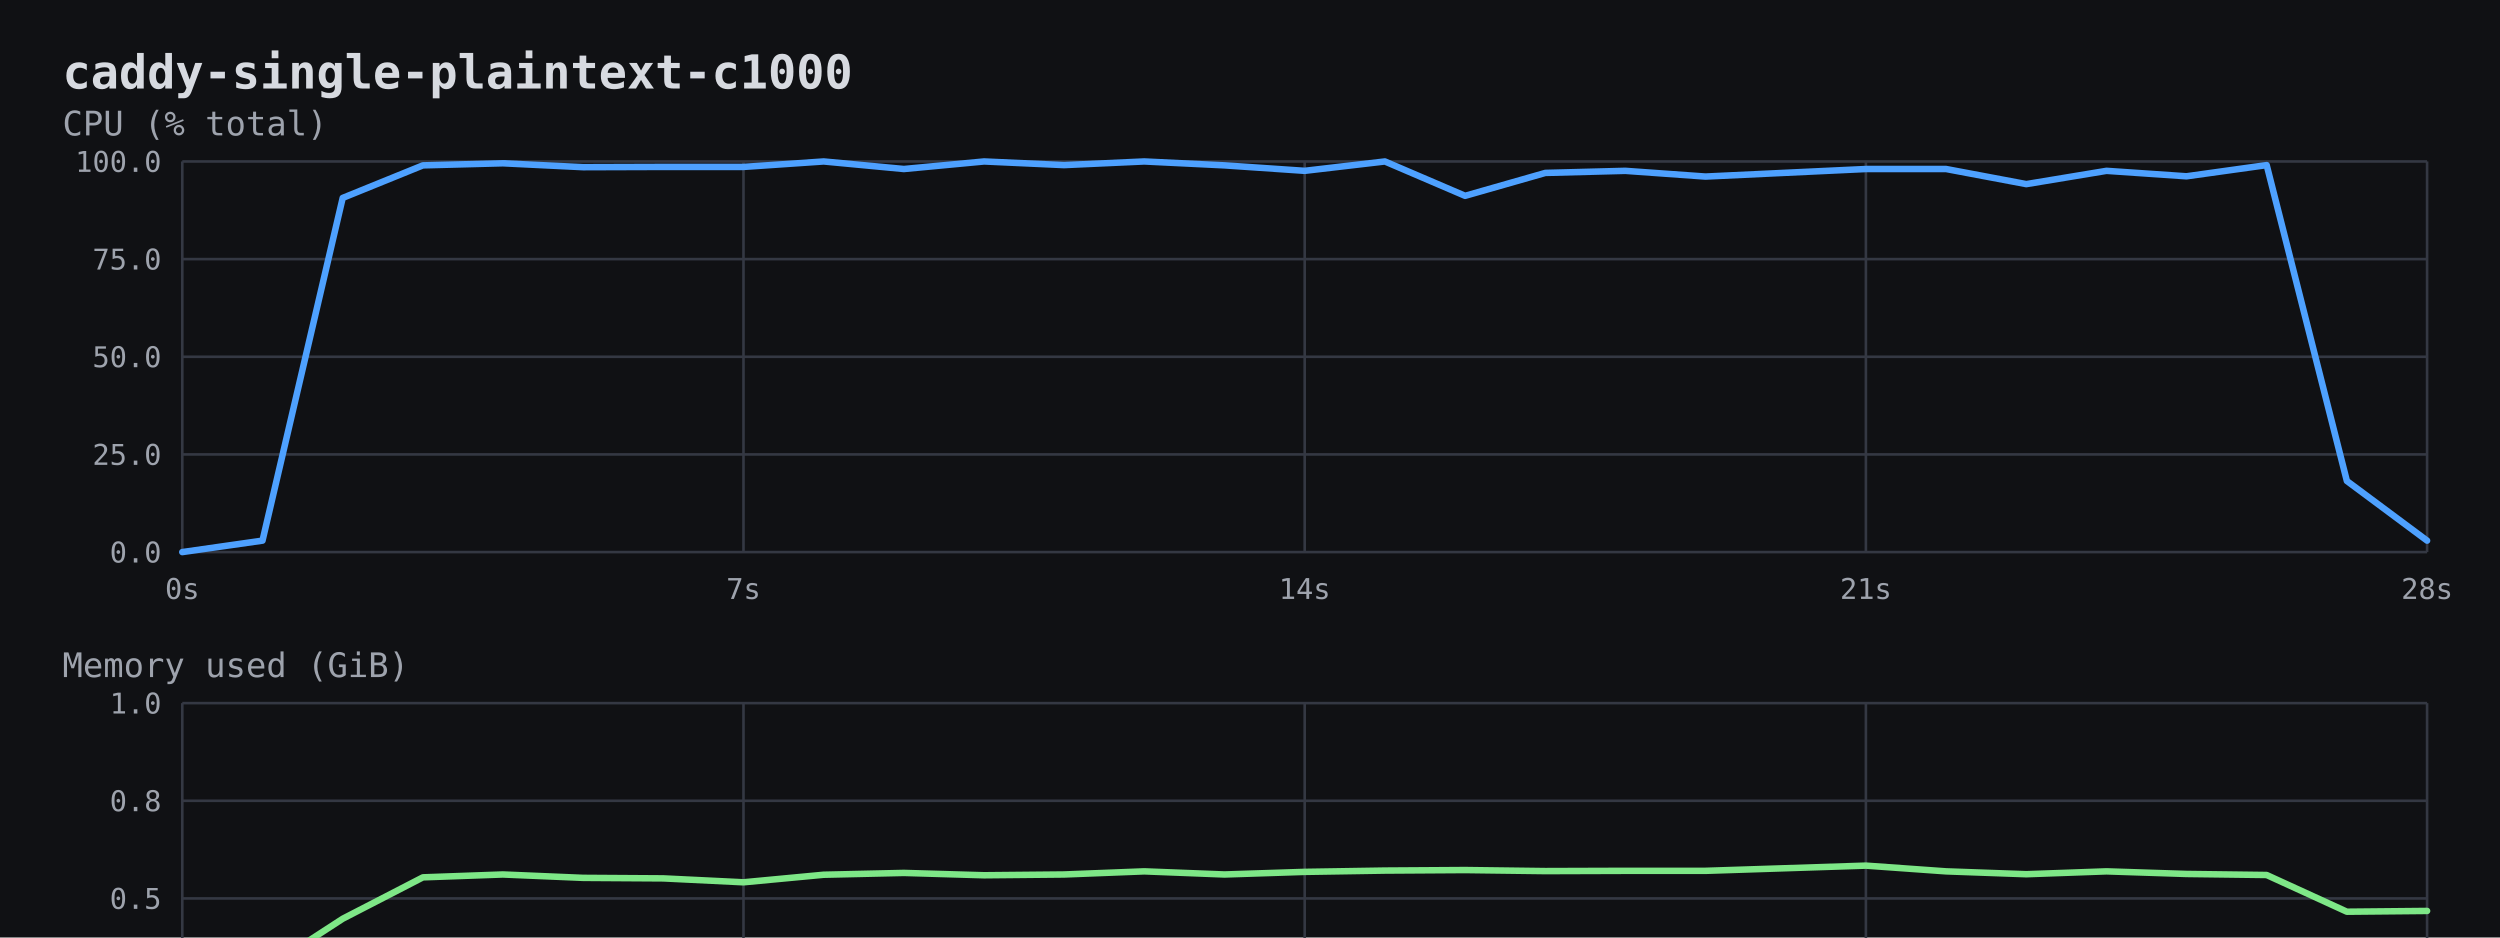
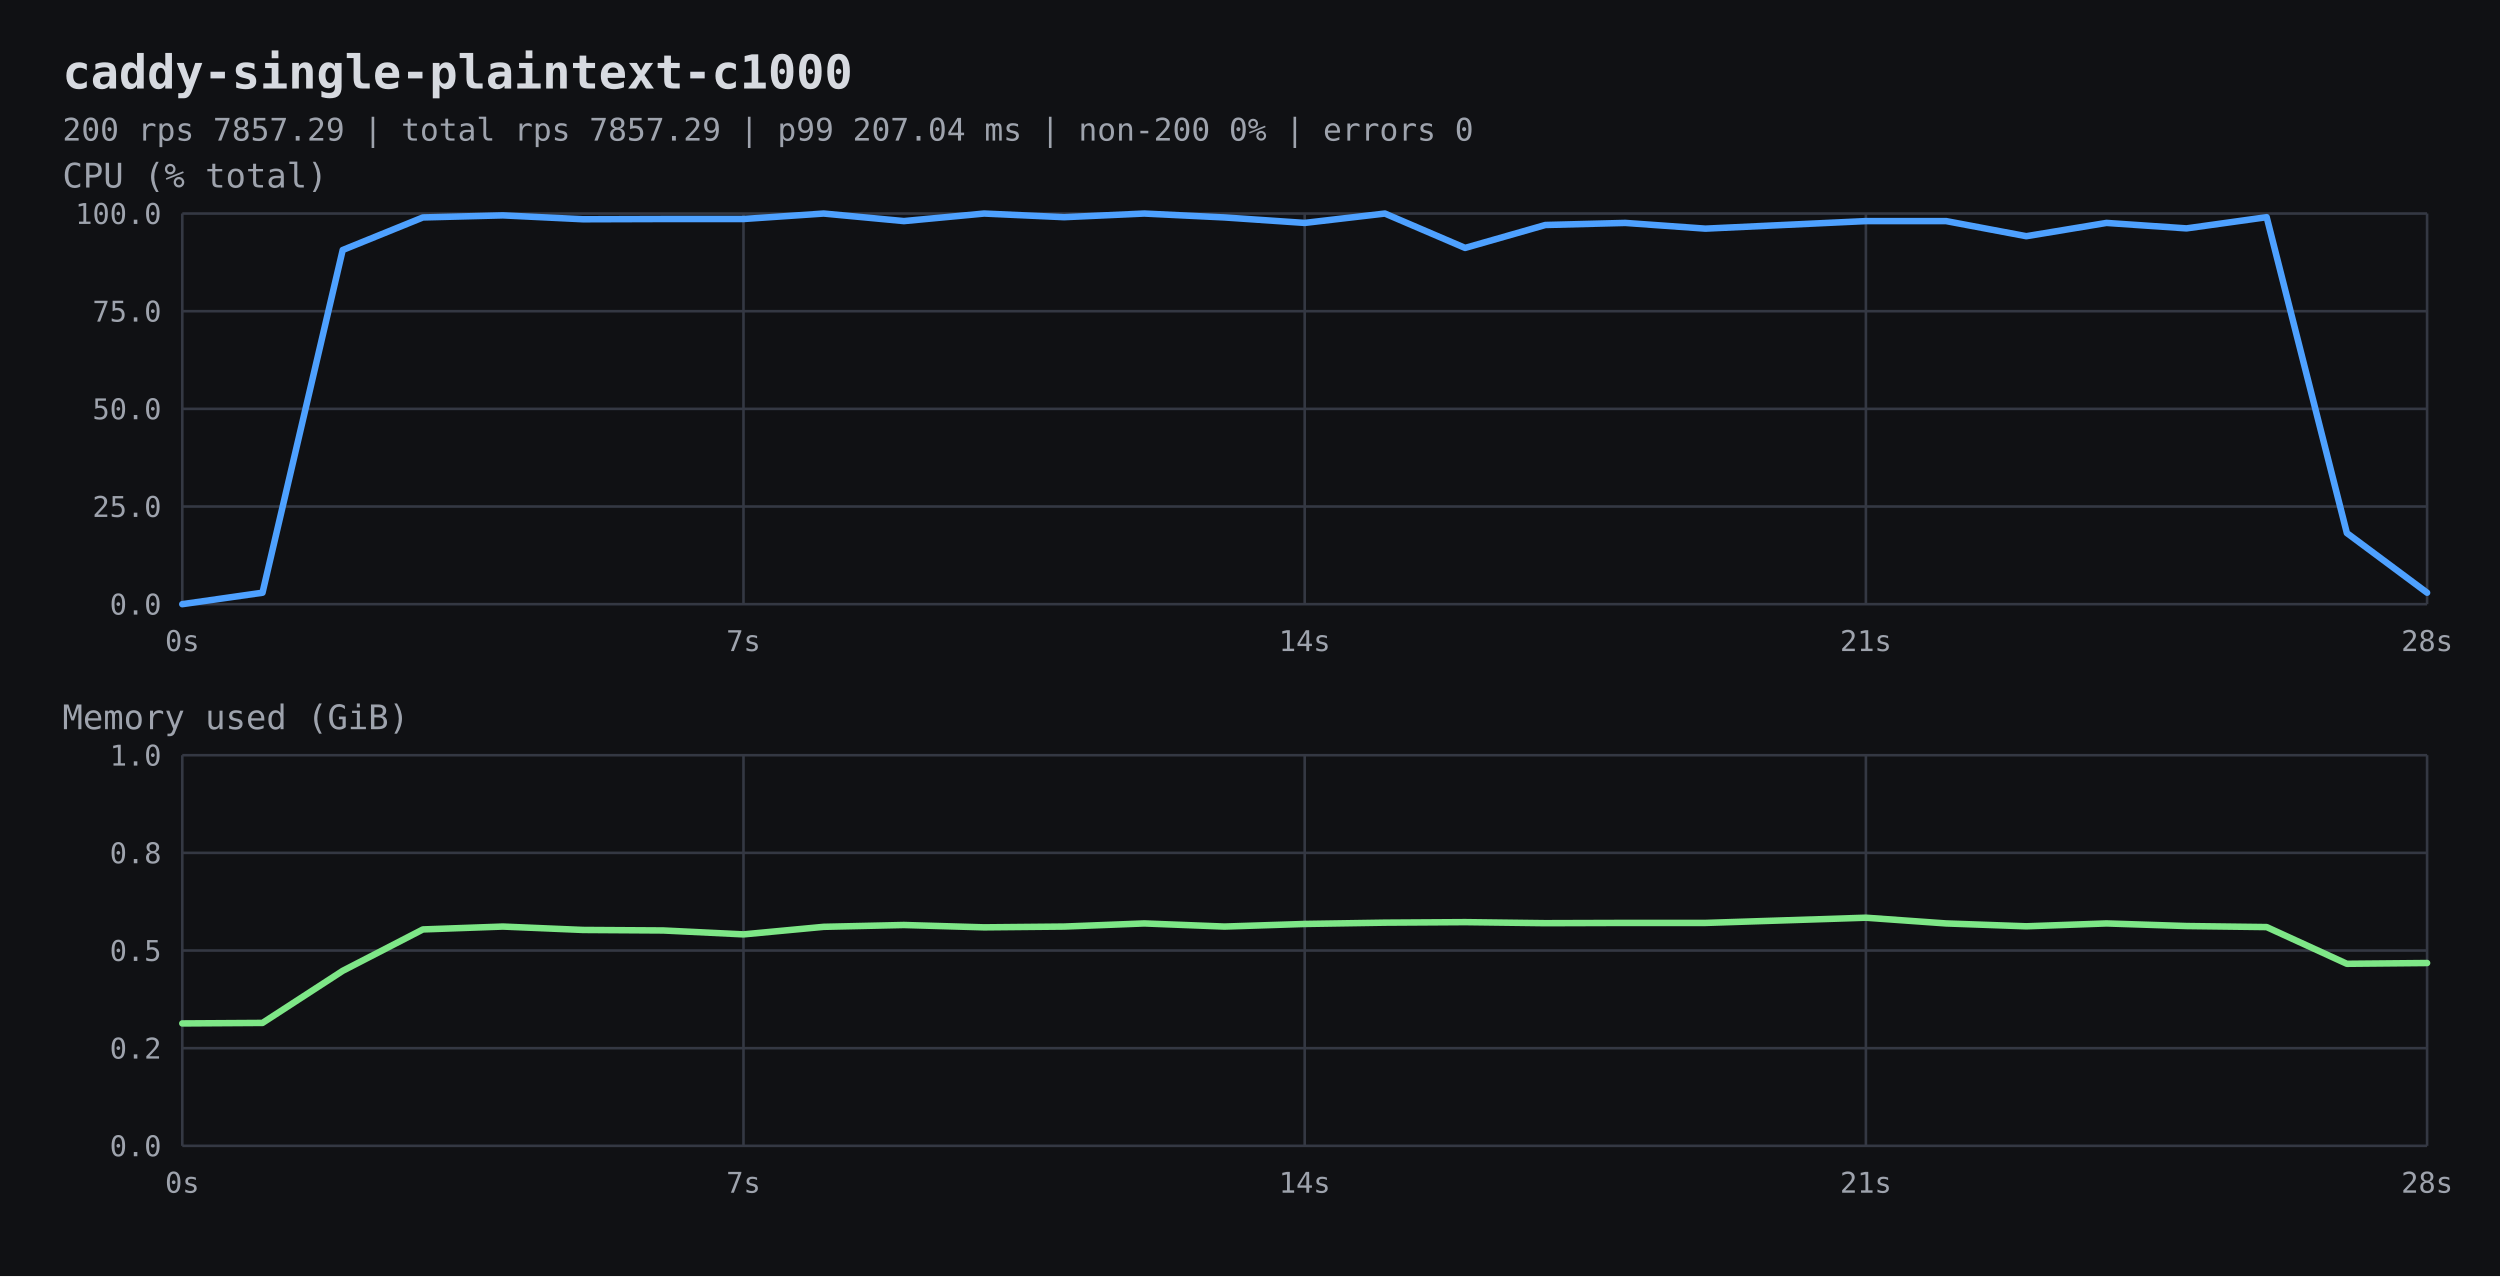
- <svg xmlns="http://www.w3.org/2000/svg" width="960" height="360" viewBox="0 0 960 360">
+ <svg xmlns="http://www.w3.org/2000/svg" width="960" height="490" viewBox="0 0 960 490">
  <rect width="100%" height="100%" fill="#101114" />
  <text x="24" y="34" fill="#d7dae0" font-family="ui-monospace, SFMono-Regular, Menlo, monospace" font-size="18" font-weight="700">caddy-single-plaintext-c1000</text>
-   <text x="24" y="52.0" fill="#9ea3ad" font-family="ui-monospace, SFMono-Regular, Menlo, monospace" font-size="13">CPU (% total)</text>
-   <line x1="70.0" y1="62.0" x2="932.0" y2="62.0" stroke="#343843" stroke-width="1" />
-   <text x="62.0" y="66.0" fill="#9ea3ad" font-family="ui-monospace, SFMono-Regular, Menlo, monospace" font-size="11" text-anchor="end">100.0</text>
-   <line x1="70.0" y1="99.5" x2="932.0" y2="99.5" stroke="#343843" stroke-width="1" />
-   <text x="62.0" y="103.5" fill="#9ea3ad" font-family="ui-monospace, SFMono-Regular, Menlo, monospace" font-size="11" text-anchor="end">75.0</text>
-   <line x1="70.0" y1="137.0" x2="932.0" y2="137.0" stroke="#343843" stroke-width="1" />
-   <text x="62.0" y="141.0" fill="#9ea3ad" font-family="ui-monospace, SFMono-Regular, Menlo, monospace" font-size="11" text-anchor="end">50.0</text>
-   <line x1="70.0" y1="174.5" x2="932.0" y2="174.5" stroke="#343843" stroke-width="1" />
-   <text x="62.0" y="178.5" fill="#9ea3ad" font-family="ui-monospace, SFMono-Regular, Menlo, monospace" font-size="11" text-anchor="end">25.0</text>
-   <line x1="70.0" y1="212.0" x2="932.0" y2="212.0" stroke="#343843" stroke-width="1" />
-   <text x="62.0" y="216.0" fill="#9ea3ad" font-family="ui-monospace, SFMono-Regular, Menlo, monospace" font-size="11" text-anchor="end">0.0</text>
-   <line x1="70.0" y1="62.0" x2="70.0" y2="212.0" stroke="#343843" stroke-width="1" />
-   <text x="70.0" y="230.0" fill="#9ea3ad" font-family="ui-monospace, SFMono-Regular, Menlo, monospace" font-size="11" text-anchor="middle">0s</text>
-   <line x1="285.5" y1="62.0" x2="285.5" y2="212.0" stroke="#343843" stroke-width="1" />
-   <text x="285.5" y="230.0" fill="#9ea3ad" font-family="ui-monospace, SFMono-Regular, Menlo, monospace" font-size="11" text-anchor="middle">7s</text>
-   <line x1="501.0" y1="62.0" x2="501.0" y2="212.0" stroke="#343843" stroke-width="1" />
-   <text x="501.0" y="230.0" fill="#9ea3ad" font-family="ui-monospace, SFMono-Regular, Menlo, monospace" font-size="11" text-anchor="middle">14s</text>
-   <line x1="716.5" y1="62.0" x2="716.5" y2="212.0" stroke="#343843" stroke-width="1" />
-   <text x="716.5" y="230.0" fill="#9ea3ad" font-family="ui-monospace, SFMono-Regular, Menlo, monospace" font-size="11" text-anchor="middle">21s</text>
-   <line x1="932.0" y1="62.0" x2="932.0" y2="212.0" stroke="#343843" stroke-width="1" />
-   <text x="932.0" y="230.0" fill="#9ea3ad" font-family="ui-monospace, SFMono-Regular, Menlo, monospace" font-size="11" text-anchor="middle">28s</text>
-   <path d="M 70.0 212.0 L 100.8 207.6 L 131.6 76.0 L 162.4 63.5 L 193.1 62.7 L 223.9 64.2 L 254.7 64.1 L 285.5 64.1 L 316.3 62.0 L 347.1 64.9 L 377.9 62.0 L 408.6 63.4 L 439.4 62.0 L 470.2 63.5 L 501.0 65.6 L 531.8 62.0 L 562.6 75.2 L 593.4 66.4 L 624.1 65.6 L 654.9 67.8 L 716.5 64.9 L 747.3 64.9 L 778.1 70.7 L 808.9 65.6 L 839.6 67.7 L 870.4 63.4 L 901.2 184.7 L 932.0 207.6" fill="none" stroke="#4ea1ff" stroke-width="2.5" stroke-linejoin="round" stroke-linecap="round" />
-   <text x="24" y="260.0" fill="#9ea3ad" font-family="ui-monospace, SFMono-Regular, Menlo, monospace" font-size="13">Memory used (GiB)</text>
-   <line x1="70.0" y1="270.0" x2="932.0" y2="270.0" stroke="#343843" stroke-width="1" />
-   <text x="62.0" y="274.0" fill="#9ea3ad" font-family="ui-monospace, SFMono-Regular, Menlo, monospace" font-size="11" text-anchor="end">1.0</text>
-   <line x1="70.0" y1="307.5" x2="932.0" y2="307.5" stroke="#343843" stroke-width="1" />
-   <text x="62.0" y="311.5" fill="#9ea3ad" font-family="ui-monospace, SFMono-Regular, Menlo, monospace" font-size="11" text-anchor="end">0.8</text>
-   <line x1="70.0" y1="345.0" x2="932.0" y2="345.0" stroke="#343843" stroke-width="1" />
-   <text x="62.0" y="349.0" fill="#9ea3ad" font-family="ui-monospace, SFMono-Regular, Menlo, monospace" font-size="11" text-anchor="end">0.5</text>
-   <line x1="70.0" y1="382.5" x2="932.0" y2="382.5" stroke="#343843" stroke-width="1" />
-   <text x="62.0" y="386.5" fill="#9ea3ad" font-family="ui-monospace, SFMono-Regular, Menlo, monospace" font-size="11" text-anchor="end">0.2</text>
-   <line x1="70.0" y1="420.0" x2="932.0" y2="420.0" stroke="#343843" stroke-width="1" />
-   <text x="62.0" y="424.0" fill="#9ea3ad" font-family="ui-monospace, SFMono-Regular, Menlo, monospace" font-size="11" text-anchor="end">0.0</text>
-   <line x1="70.0" y1="270.0" x2="70.0" y2="420.0" stroke="#343843" stroke-width="1" />
-   <text x="70.0" y="438.0" fill="#9ea3ad" font-family="ui-monospace, SFMono-Regular, Menlo, monospace" font-size="11" text-anchor="middle">0s</text>
-   <line x1="285.5" y1="270.0" x2="285.5" y2="420.0" stroke="#343843" stroke-width="1" />
-   <text x="285.5" y="438.0" fill="#9ea3ad" font-family="ui-monospace, SFMono-Regular, Menlo, monospace" font-size="11" text-anchor="middle">7s</text>
-   <line x1="501.0" y1="270.0" x2="501.0" y2="420.0" stroke="#343843" stroke-width="1" />
-   <text x="501.0" y="438.0" fill="#9ea3ad" font-family="ui-monospace, SFMono-Regular, Menlo, monospace" font-size="11" text-anchor="middle">14s</text>
-   <line x1="716.5" y1="270.0" x2="716.5" y2="420.0" stroke="#343843" stroke-width="1" />
-   <text x="716.5" y="438.0" fill="#9ea3ad" font-family="ui-monospace, SFMono-Regular, Menlo, monospace" font-size="11" text-anchor="middle">21s</text>
-   <line x1="932.0" y1="270.0" x2="932.0" y2="420.0" stroke="#343843" stroke-width="1" />
-   <text x="932.0" y="438.0" fill="#9ea3ad" font-family="ui-monospace, SFMono-Regular, Menlo, monospace" font-size="11" text-anchor="middle">28s</text>
-   <path d="M 70.0 373.0 L 100.8 372.8 L 131.6 352.8 L 162.4 336.9 L 193.1 335.8 L 223.9 337.1 L 254.7 337.3 L 285.5 338.8 L 316.3 335.9 L 347.1 335.2 L 377.9 336.1 L 408.6 335.8 L 439.4 334.6 L 470.2 335.8 L 501.0 334.8 L 531.8 334.3 L 562.6 334.1 L 593.4 334.5 L 624.1 334.4 L 654.9 334.4 L 716.5 332.4 L 747.3 334.6 L 778.1 335.7 L 808.9 334.6 L 839.6 335.6 L 870.4 336.0 L 901.2 350.1 L 932.0 349.8" fill="none" stroke="#7ee787" stroke-width="2.5" stroke-linejoin="round" stroke-linecap="round" />
+   <text x="24" y="54" fill="#9ea3ad" font-family="ui-monospace, SFMono-Regular, Menlo, monospace" font-size="12">200 rps 7857.29 | total rps 7857.29 | p99 207.04 ms | non-200 0% | errors 0</text>
+   <text x="24" y="72.0" fill="#9ea3ad" font-family="ui-monospace, SFMono-Regular, Menlo, monospace" font-size="13">CPU (% total)</text>
+   <line x1="70.0" y1="82.0" x2="932.0" y2="82.0" stroke="#343843" stroke-width="1" />
+   <text x="62.0" y="86.0" fill="#9ea3ad" font-family="ui-monospace, SFMono-Regular, Menlo, monospace" font-size="11" text-anchor="end">100.0</text>
+   <line x1="70.0" y1="119.5" x2="932.0" y2="119.5" stroke="#343843" stroke-width="1" />
+   <text x="62.0" y="123.5" fill="#9ea3ad" font-family="ui-monospace, SFMono-Regular, Menlo, monospace" font-size="11" text-anchor="end">75.0</text>
+   <line x1="70.0" y1="157.0" x2="932.0" y2="157.0" stroke="#343843" stroke-width="1" />
+   <text x="62.0" y="161.0" fill="#9ea3ad" font-family="ui-monospace, SFMono-Regular, Menlo, monospace" font-size="11" text-anchor="end">50.0</text>
+   <line x1="70.0" y1="194.5" x2="932.0" y2="194.5" stroke="#343843" stroke-width="1" />
+   <text x="62.0" y="198.5" fill="#9ea3ad" font-family="ui-monospace, SFMono-Regular, Menlo, monospace" font-size="11" text-anchor="end">25.0</text>
+   <line x1="70.0" y1="232.0" x2="932.0" y2="232.0" stroke="#343843" stroke-width="1" />
+   <text x="62.0" y="236.0" fill="#9ea3ad" font-family="ui-monospace, SFMono-Regular, Menlo, monospace" font-size="11" text-anchor="end">0.0</text>
+   <line x1="70.0" y1="82.0" x2="70.0" y2="232.0" stroke="#343843" stroke-width="1" />
+   <text x="70.0" y="250.0" fill="#9ea3ad" font-family="ui-monospace, SFMono-Regular, Menlo, monospace" font-size="11" text-anchor="middle">0s</text>
+   <line x1="285.5" y1="82.0" x2="285.5" y2="232.0" stroke="#343843" stroke-width="1" />
+   <text x="285.5" y="250.0" fill="#9ea3ad" font-family="ui-monospace, SFMono-Regular, Menlo, monospace" font-size="11" text-anchor="middle">7s</text>
+   <line x1="501.0" y1="82.0" x2="501.0" y2="232.0" stroke="#343843" stroke-width="1" />
+   <text x="501.0" y="250.0" fill="#9ea3ad" font-family="ui-monospace, SFMono-Regular, Menlo, monospace" font-size="11" text-anchor="middle">14s</text>
+   <line x1="716.5" y1="82.0" x2="716.5" y2="232.0" stroke="#343843" stroke-width="1" />
+   <text x="716.5" y="250.0" fill="#9ea3ad" font-family="ui-monospace, SFMono-Regular, Menlo, monospace" font-size="11" text-anchor="middle">21s</text>
+   <line x1="932.0" y1="82.0" x2="932.0" y2="232.0" stroke="#343843" stroke-width="1" />
+   <text x="932.0" y="250.0" fill="#9ea3ad" font-family="ui-monospace, SFMono-Regular, Menlo, monospace" font-size="11" text-anchor="middle">28s</text>
+   <path d="M 70.0 232.0 L 100.8 227.6 L 131.6 96.0 L 162.4 83.5 L 193.1 82.7 L 223.9 84.2 L 254.7 84.1 L 285.5 84.1 L 316.3 82.0 L 347.1 84.9 L 377.9 82.0 L 408.6 83.4 L 439.4 82.0 L 470.2 83.5 L 501.0 85.6 L 531.8 82.0 L 562.6 95.2 L 593.4 86.4 L 624.1 85.6 L 654.9 87.8 L 716.5 84.9 L 747.3 84.9 L 778.1 90.7 L 808.9 85.6 L 839.6 87.7 L 870.4 83.4 L 901.2 204.7 L 932.0 227.6" fill="none" stroke="#4ea1ff" stroke-width="2.5" stroke-linejoin="round" stroke-linecap="round" />
+   <text x="24" y="280.0" fill="#9ea3ad" font-family="ui-monospace, SFMono-Regular, Menlo, monospace" font-size="13">Memory used (GiB)</text>
+   <line x1="70.0" y1="290.0" x2="932.0" y2="290.0" stroke="#343843" stroke-width="1" />
+   <text x="62.0" y="294.0" fill="#9ea3ad" font-family="ui-monospace, SFMono-Regular, Menlo, monospace" font-size="11" text-anchor="end">1.0</text>
+   <line x1="70.0" y1="327.5" x2="932.0" y2="327.5" stroke="#343843" stroke-width="1" />
+   <text x="62.0" y="331.5" fill="#9ea3ad" font-family="ui-monospace, SFMono-Regular, Menlo, monospace" font-size="11" text-anchor="end">0.8</text>
+   <line x1="70.0" y1="365.0" x2="932.0" y2="365.0" stroke="#343843" stroke-width="1" />
+   <text x="62.0" y="369.0" fill="#9ea3ad" font-family="ui-monospace, SFMono-Regular, Menlo, monospace" font-size="11" text-anchor="end">0.5</text>
+   <line x1="70.0" y1="402.5" x2="932.0" y2="402.5" stroke="#343843" stroke-width="1" />
+   <text x="62.0" y="406.5" fill="#9ea3ad" font-family="ui-monospace, SFMono-Regular, Menlo, monospace" font-size="11" text-anchor="end">0.2</text>
+   <line x1="70.0" y1="440.0" x2="932.0" y2="440.0" stroke="#343843" stroke-width="1" />
+   <text x="62.0" y="444.0" fill="#9ea3ad" font-family="ui-monospace, SFMono-Regular, Menlo, monospace" font-size="11" text-anchor="end">0.0</text>
+   <line x1="70.0" y1="290.0" x2="70.0" y2="440.0" stroke="#343843" stroke-width="1" />
+   <text x="70.0" y="458.0" fill="#9ea3ad" font-family="ui-monospace, SFMono-Regular, Menlo, monospace" font-size="11" text-anchor="middle">0s</text>
+   <line x1="285.5" y1="290.0" x2="285.5" y2="440.0" stroke="#343843" stroke-width="1" />
+   <text x="285.5" y="458.0" fill="#9ea3ad" font-family="ui-monospace, SFMono-Regular, Menlo, monospace" font-size="11" text-anchor="middle">7s</text>
+   <line x1="501.0" y1="290.0" x2="501.0" y2="440.0" stroke="#343843" stroke-width="1" />
+   <text x="501.0" y="458.0" fill="#9ea3ad" font-family="ui-monospace, SFMono-Regular, Menlo, monospace" font-size="11" text-anchor="middle">14s</text>
+   <line x1="716.5" y1="290.0" x2="716.5" y2="440.0" stroke="#343843" stroke-width="1" />
+   <text x="716.5" y="458.0" fill="#9ea3ad" font-family="ui-monospace, SFMono-Regular, Menlo, monospace" font-size="11" text-anchor="middle">21s</text>
+   <line x1="932.0" y1="290.0" x2="932.0" y2="440.0" stroke="#343843" stroke-width="1" />
+   <text x="932.0" y="458.0" fill="#9ea3ad" font-family="ui-monospace, SFMono-Regular, Menlo, monospace" font-size="11" text-anchor="middle">28s</text>
+   <path d="M 70.0 393.0 L 100.8 392.8 L 131.6 372.8 L 162.4 356.9 L 193.1 355.8 L 223.9 357.1 L 254.7 357.3 L 285.5 358.8 L 316.3 355.9 L 347.1 355.2 L 377.9 356.1 L 408.6 355.8 L 439.4 354.6 L 470.2 355.8 L 501.0 354.8 L 531.8 354.3 L 562.6 354.1 L 593.4 354.5 L 624.1 354.4 L 654.9 354.4 L 716.5 352.4 L 747.3 354.6 L 778.1 355.7 L 808.9 354.6 L 839.6 355.6 L 870.4 356.0 L 901.2 370.1 L 932.0 369.8" fill="none" stroke="#7ee787" stroke-width="2.5" stroke-linejoin="round" stroke-linecap="round" />
</svg>
